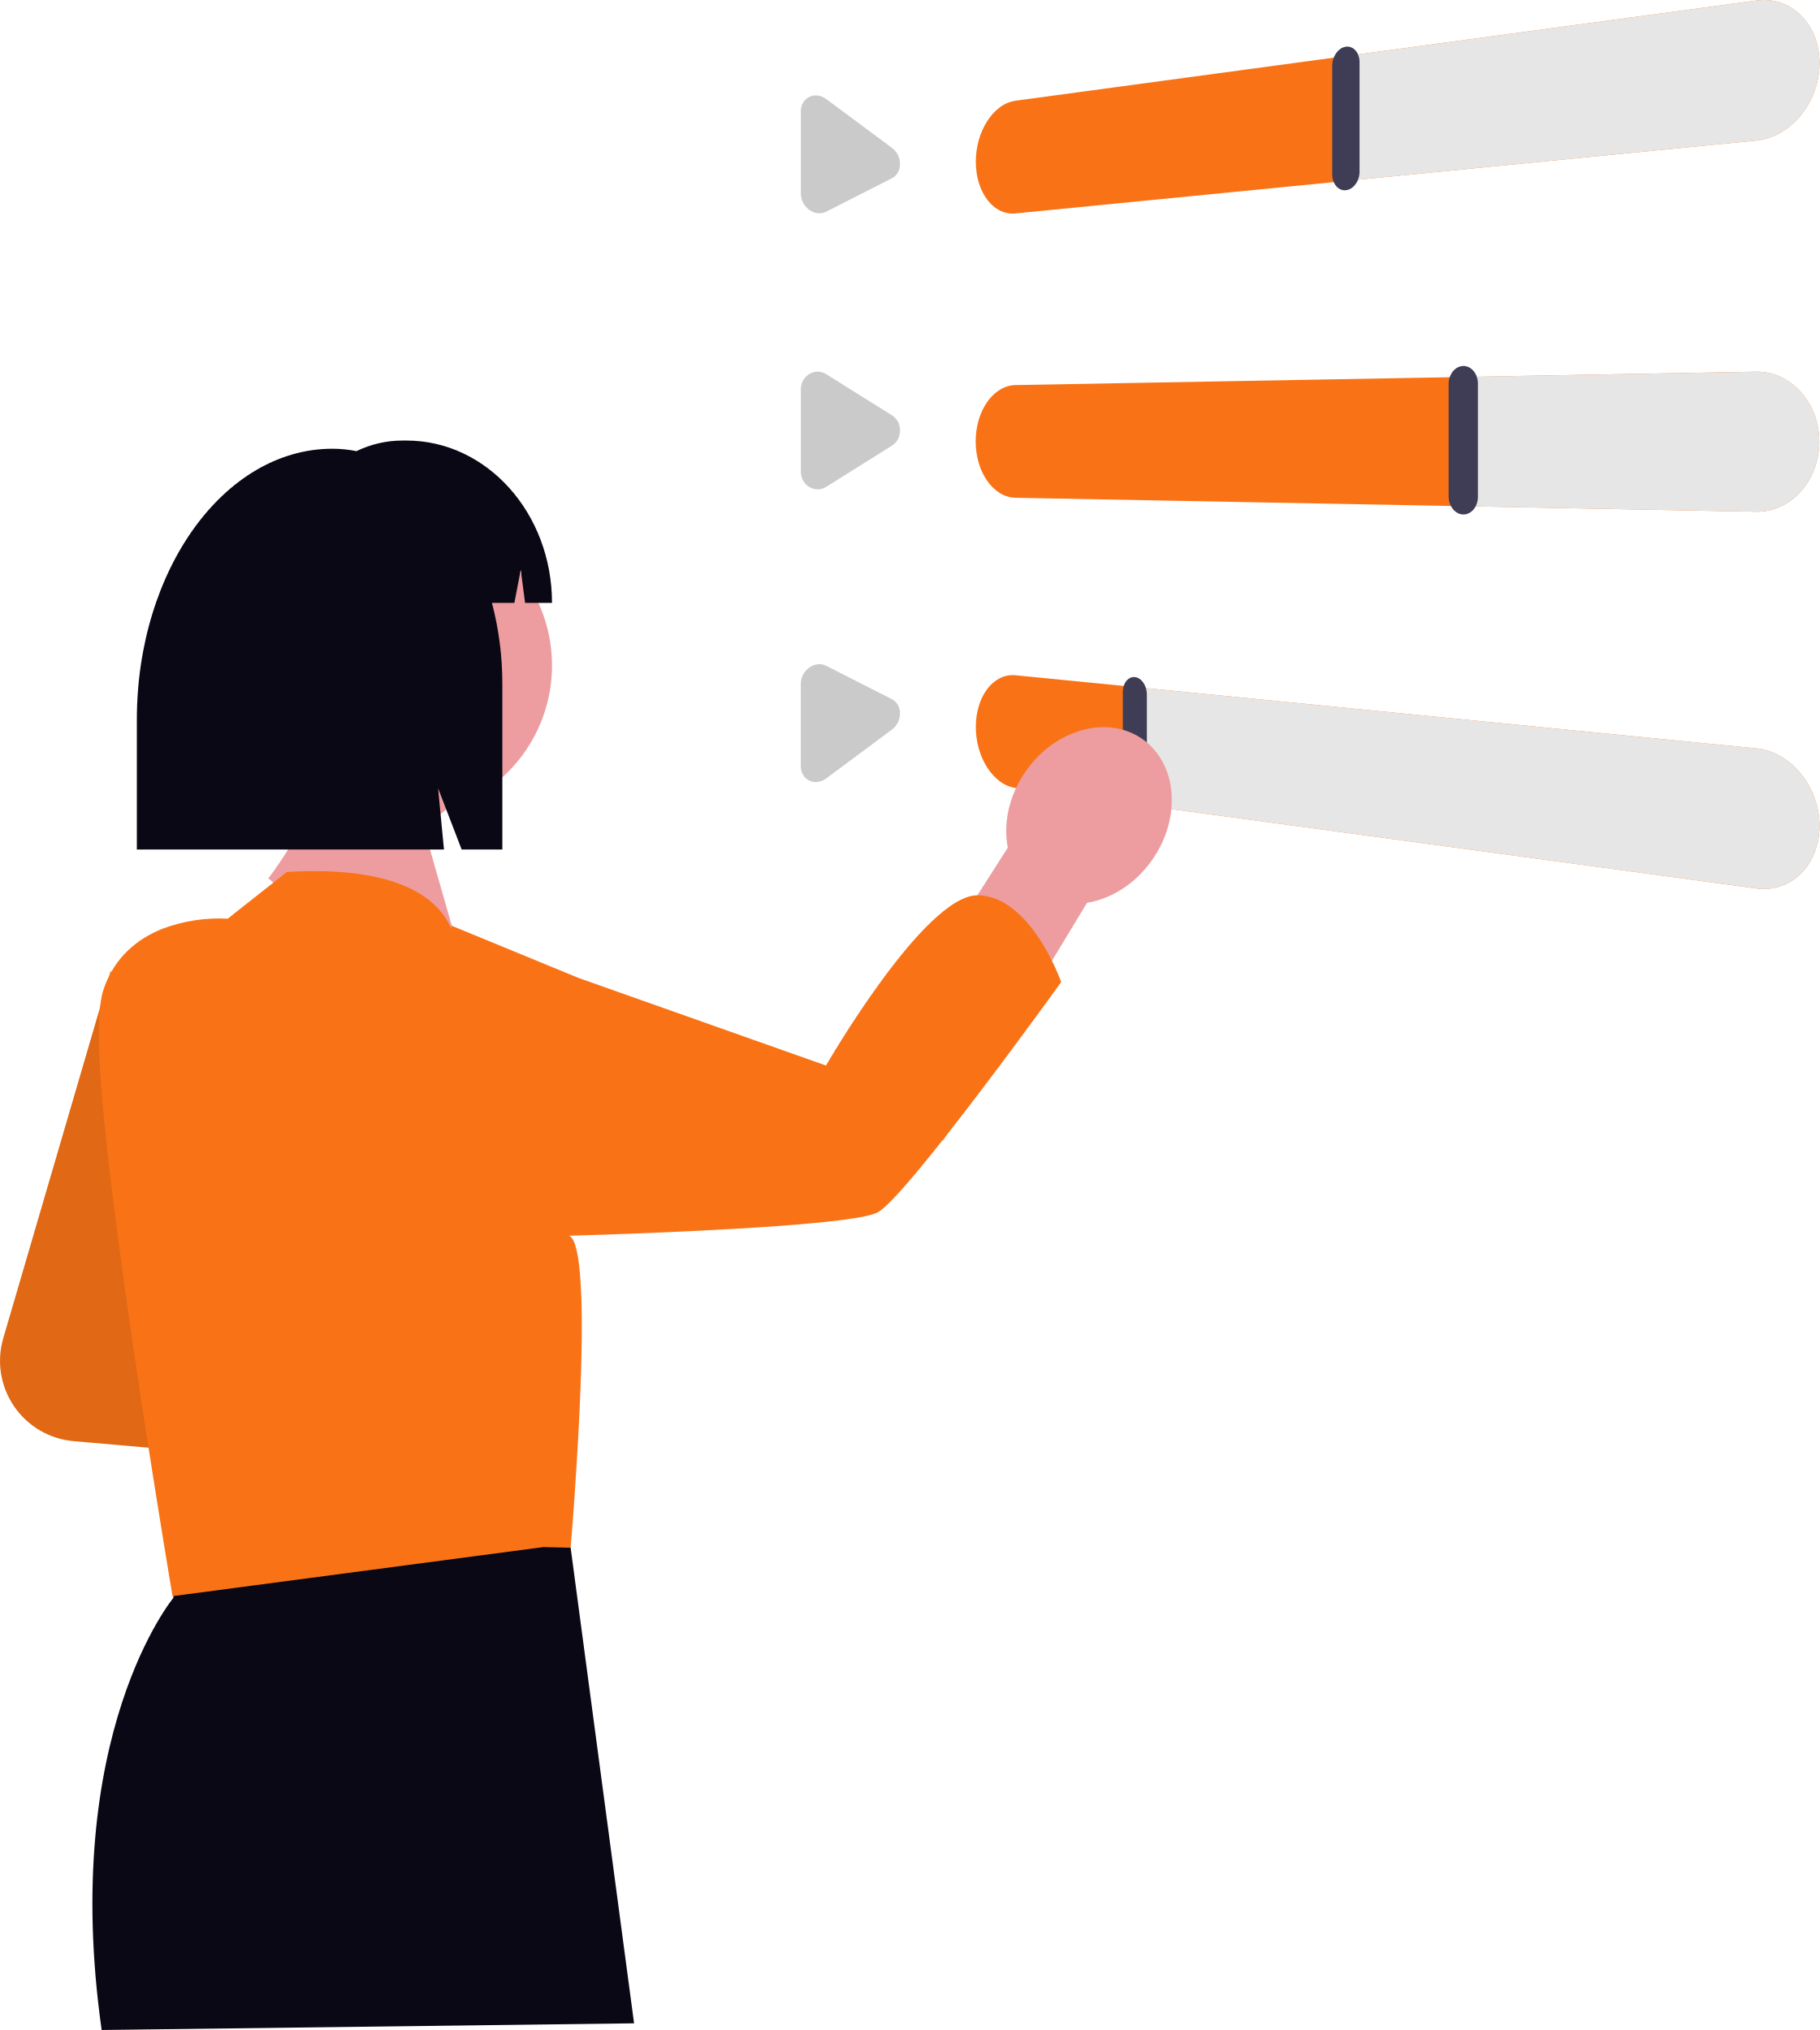
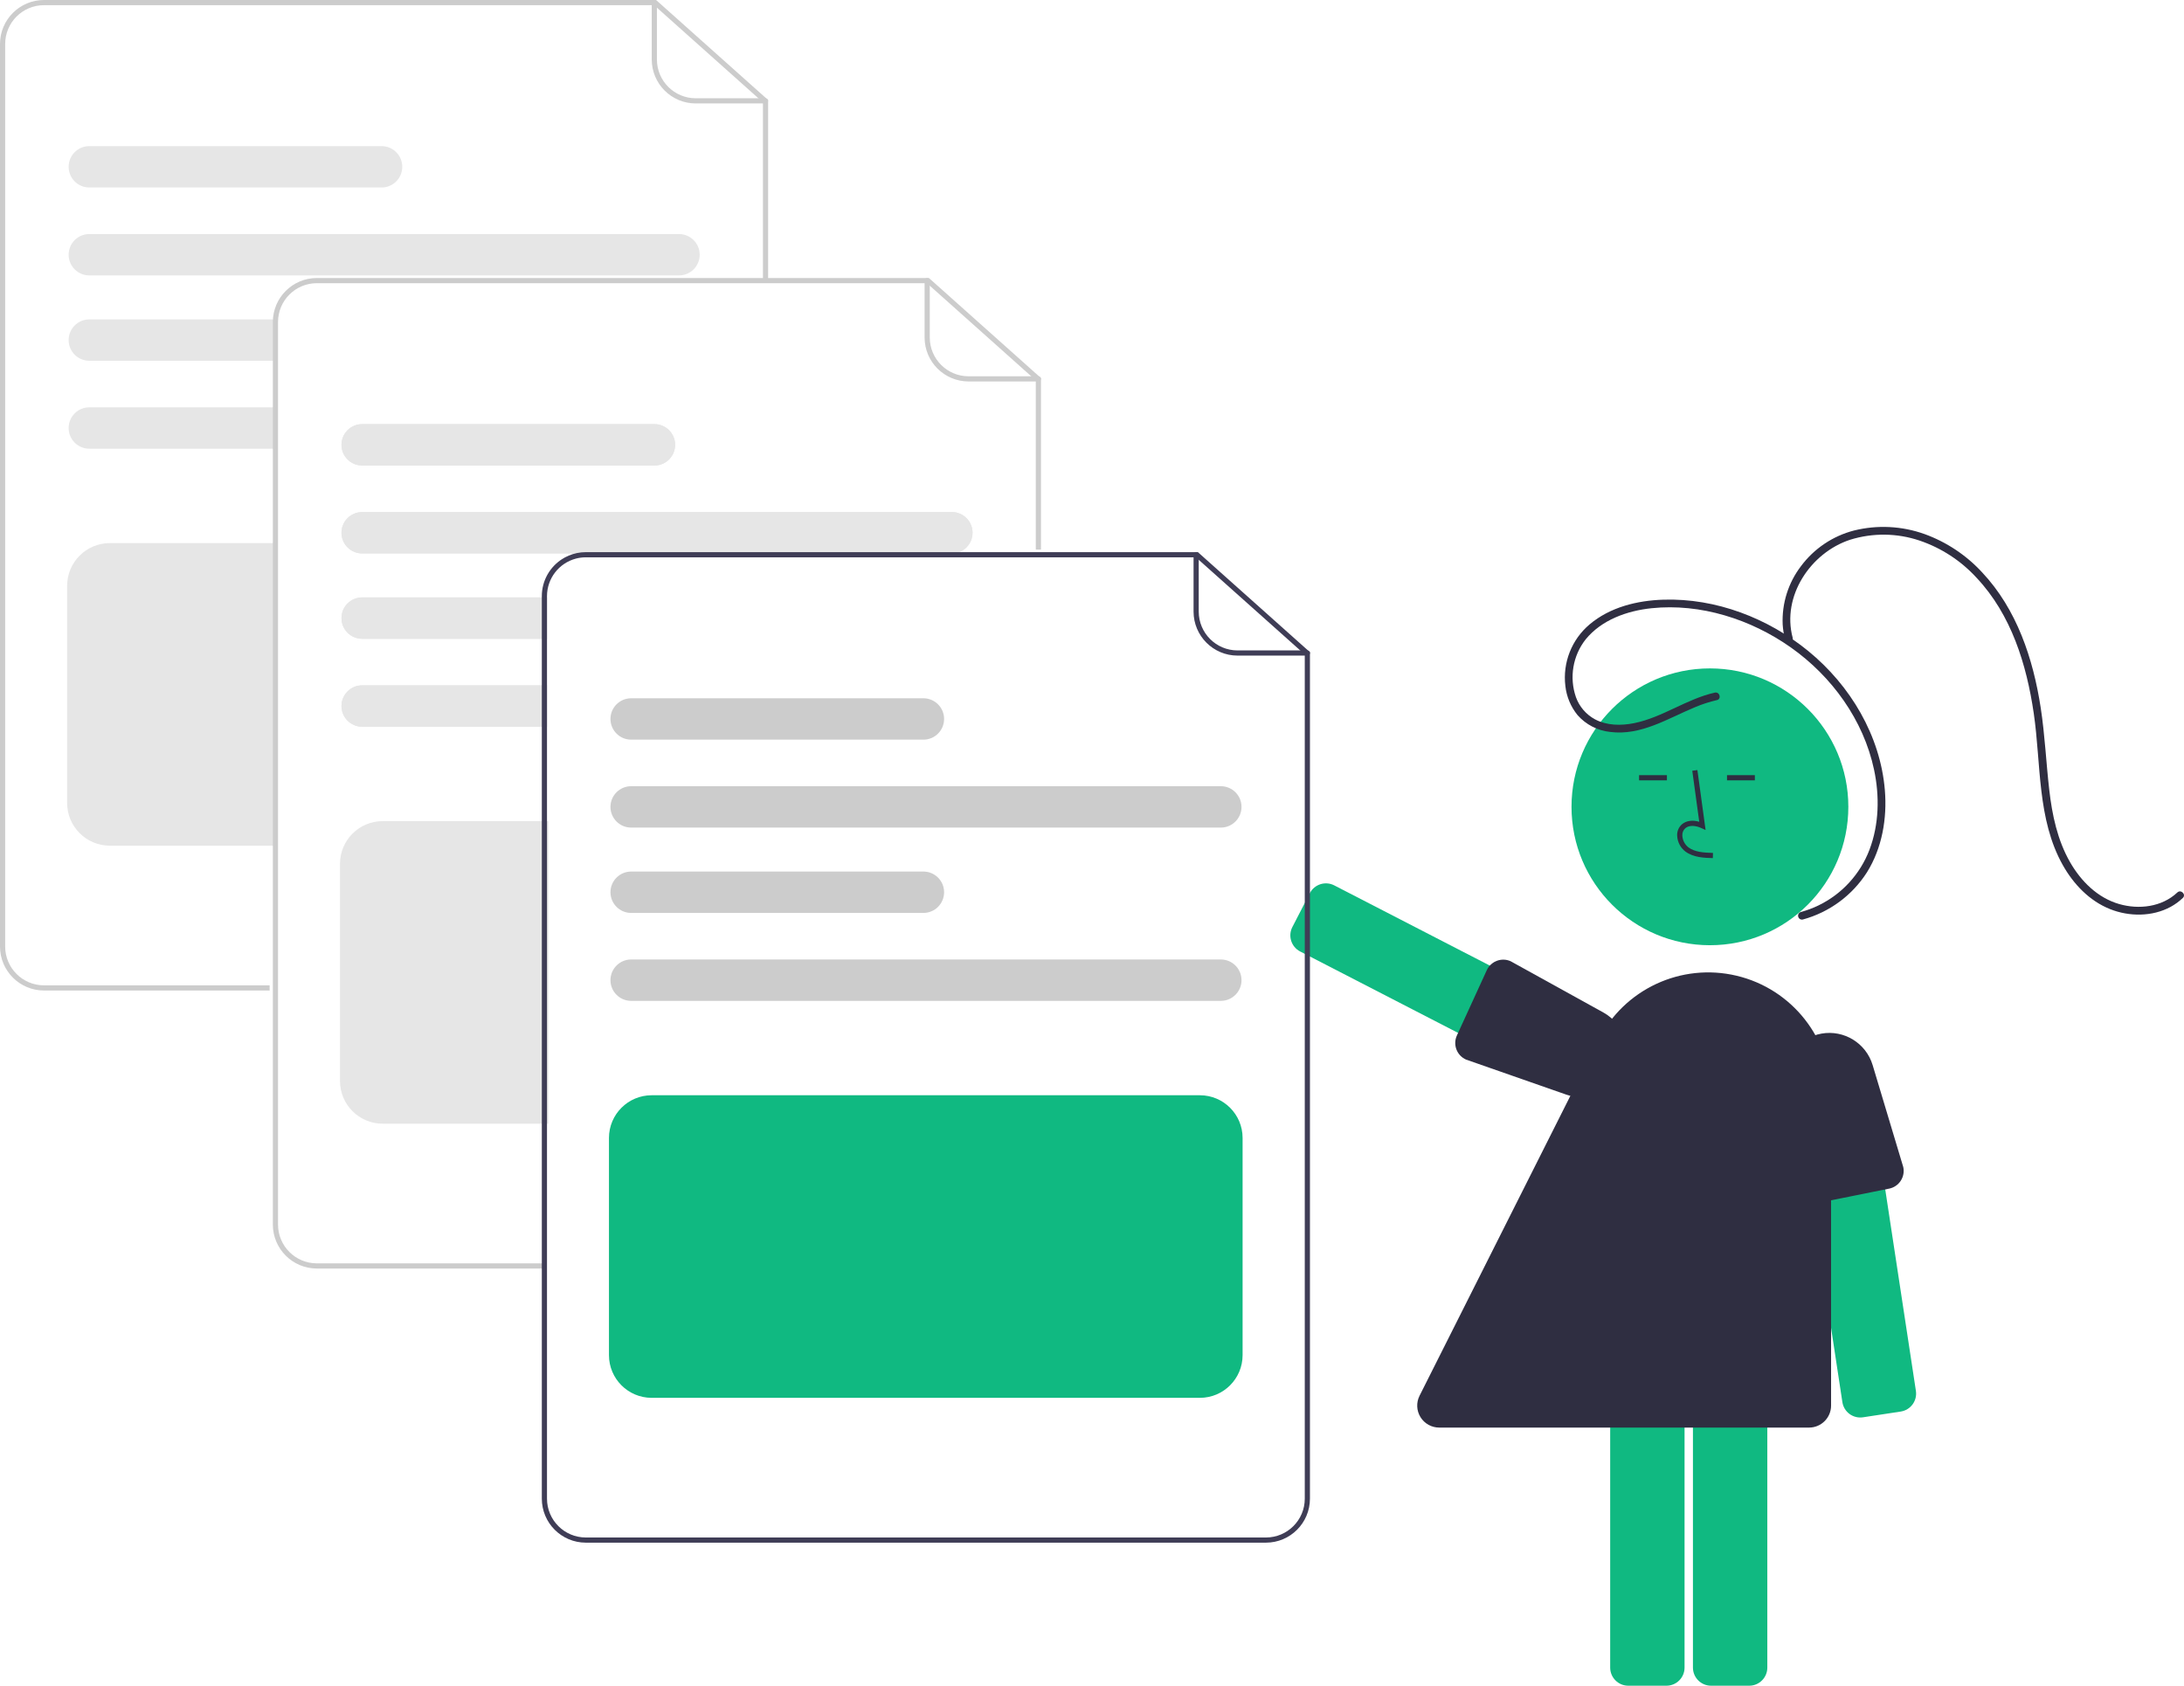
- <svg xmlns="http://www.w3.org/2000/svg" width="716.92" height="800" viewBox="0 0 716.92 800" role="img" artist="Katerina Limpitsouni" source="https://undraw.co/">
-   <g transform="translate(-560 -200.022)">
-     <path d="M411.714,227.372l291.873-28.709a23.95,23.95,0,0,0,9.586-3.129,29.046,29.046,0,0,0,7.928-6.781,32.706,32.706,0,0,0,7.387-20.6A30.3,30.3,0,0,0,728,162.7a27.316,27.316,0,0,0-1.427-5.047,24.826,24.826,0,0,0-2.316-4.514,23.132,23.132,0,0,0-3.154-3.861,21.52,21.52,0,0,0-3.816-3,20.225,20.225,0,0,0-8.873-2.934,21.755,21.755,0,0,0-4.826.124L411.714,182.953a13.487,13.487,0,0,0-6.136,2.57,20.282,20.282,0,0,0-4.971,5.385,27.834,27.834,0,0,0-3.331,7.408,31.4,31.4,0,0,0-1.218,8.675,30.358,30.358,0,0,0,.3,4.274,26.858,26.858,0,0,0,.874,3.987,23.1,23.1,0,0,0,1.424,3.613,19.527,19.527,0,0,0,1.951,3.152,15.911,15.911,0,0,0,2.382,2.521,12.889,12.889,0,0,0,2.689,1.757,11.2,11.2,0,0,0,6.039,1.078Z" transform="translate(548.433 56.754)" fill="#F97316" />
-     <path d="M396.058,214.613,558.2,198.663a23.95,23.95,0,0,0,9.586-3.129,29.048,29.048,0,0,0,7.928-6.781,32.705,32.705,0,0,0,7.387-20.6,30.3,30.3,0,0,0-.486-5.455,27.309,27.309,0,0,0-1.427-5.047,24.826,24.826,0,0,0-2.316-4.514,23.13,23.13,0,0,0-3.154-3.861,21.515,21.515,0,0,0-3.816-3,20.224,20.224,0,0,0-8.873-2.934,21.756,21.756,0,0,0-4.826.124L396.062,165.408Z" transform="translate(693.817 56.754)" fill="#e6e6e6" />
-     <path d="M547.882,214.714a4.783,4.783,0,0,0,2.1-.742,6.407,6.407,0,0,0,1.715-1.625,8.077,8.077,0,0,0,1.163-2.285,8.732,8.732,0,0,0,.428-2.7V164.245a7.822,7.822,0,0,0-.427-2.6,6.037,6.037,0,0,0-1.164-2.011,4.57,4.57,0,0,0-1.72-1.237,4.112,4.112,0,0,0-2.1-.247,4.958,4.958,0,0,0-2.091.824,6.752,6.752,0,0,0-1.7,1.7,8.419,8.419,0,0,0-1.148,2.314,8.868,8.868,0,0,0-.421,2.694v42.769a7.955,7.955,0,0,0,.421,2.6,6.311,6.311,0,0,0,1.148,2.044,4.8,4.8,0,0,0,1.705,1.293,4.164,4.164,0,0,0,2.091.332Z" transform="translate(542.408 60.277)" fill="#3f3d56" />
-     <path d="M338.553,184.161a6.407,6.407,0,0,1-.857-.147,6.777,6.777,0,0,1-.85-.267,7.222,7.222,0,0,1-.832-.385,7.728,7.728,0,0,1-.8-.5,8.006,8.006,0,0,1-3.126-4.6,7.862,7.862,0,0,1-.229-1.887V144a7.219,7.219,0,0,1,.229-1.83,6.282,6.282,0,0,1,.662-1.609,5.692,5.692,0,0,1,2.465-2.258,5.825,5.825,0,0,1,1.635-.5,6.062,6.062,0,0,1,1.708-.015,6.717,6.717,0,0,1,1.7.463,7.672,7.672,0,0,1,1.623.928l25.859,19.211A7.908,7.908,0,0,1,369,159.557a8,8,0,0,1,1.622,2.97,7.9,7.9,0,0,1,.3,1.684,1.069,1.069,0,0,0,.009.136.538.538,0,0,1,0,.136v.273a7.246,7.246,0,0,1-.218,1.788,6.32,6.32,0,0,1-.631,1.575,5.75,5.75,0,0,1-1.009,1.3,5.622,5.622,0,0,1-1.339.96l-25.861,13.167a5.933,5.933,0,0,1-2.471.642,6.126,6.126,0,0,1-.854-.027Z" transform="translate(543.691 99.892)" fill="#cacaca" />
-     <path d="M411.784,334.707l291.842,5.5a21.964,21.964,0,0,0,9.585-2.006,24.53,24.53,0,0,0,7.928-5.851,28.032,28.032,0,0,0,5.4-8.836,30.832,30.832,0,0,0,0-21.793,28.058,28.058,0,0,0-5.4-8.838,24.556,24.556,0,0,0-7.928-5.859,21.975,21.975,0,0,0-9.585-2.012L411.784,290.29a12.09,12.09,0,0,0-6.136,1.856,17.048,17.048,0,0,0-4.969,4.792,24.366,24.366,0,0,0-3.33,7.017,30.517,30.517,0,0,0,0,17.066,24.391,24.391,0,0,0,3.33,7.021,17.077,17.077,0,0,0,4.969,4.807,12.1,12.1,0,0,0,6.136,1.859Z" transform="translate(548.306 61.482)" fill="#F97316" />
-     <path d="M396.132,338.06l114.068,2.15a21.963,21.963,0,0,0,9.585-2.006,24.529,24.529,0,0,0,7.928-5.851,28.031,28.031,0,0,0,5.4-8.836,30.456,30.456,0,0,0,1.99-10.9,31.258,31.258,0,0,0-.486-5.512,29.9,29.9,0,0,0-1.427-5.213,28.563,28.563,0,0,0-2.316-4.785,27.419,27.419,0,0,0-3.153-4.231,25.568,25.568,0,0,0-3.816-3.448,23.394,23.394,0,0,0-4.269-2.487,22.023,22.023,0,0,0-9.431-1.93l-114.068,2.061Z" transform="translate(741.732 61.481)" fill="#e6e6e6" />
-     <path d="M510.58,341.717a4.8,4.8,0,0,0,2.247-.507,5.733,5.733,0,0,0,1.841-1.477,7.167,7.167,0,0,0,1.246-2.227,8.291,8.291,0,0,0,.458-2.739V290.146a8.289,8.289,0,0,0-.458-2.742,7.165,7.165,0,0,0-1.246-2.227,5.733,5.733,0,0,0-1.841-1.472,4.8,4.8,0,0,0-2.247-.507,4.918,4.918,0,0,0-2.24.6,6.033,6.033,0,0,0-1.825,1.543,7.48,7.48,0,0,0-1.229,2.254,8.429,8.429,0,0,0-.45,2.736V334.58a8.43,8.43,0,0,0,.451,2.736,7.482,7.482,0,0,0,1.229,2.256,6.032,6.032,0,0,0,1.825,1.545,4.917,4.917,0,0,0,2.24.6Z" transform="translate(625.951 61.051)" fill="#3f3d56" />
-     <path d="M338.633,334.983a6.2,6.2,0,0,1-1.708-.214,6.37,6.37,0,0,1-.832-.287,6.619,6.619,0,0,1-.8-.408,6.735,6.735,0,0,1-1.408-1.113,6.806,6.806,0,0,1-1.055-1.435,7.088,7.088,0,0,1-.662-1.683,7.532,7.532,0,0,1-.229-1.856V295.61a7.534,7.534,0,0,1,.229-1.856,7.089,7.089,0,0,1,.662-1.68,6.7,6.7,0,0,1,2.465-2.548,6.5,6.5,0,0,1,1.635-.7,6.2,6.2,0,0,1,3.41.048,6.662,6.662,0,0,1,1.622.739l25.861,16.177.093.059.093.061.092.062.09.063a6.658,6.658,0,0,1,1.13,1.034,6.811,6.811,0,0,1,.866,1.258,7.1,7.1,0,0,1,.573,1.437,7.473,7.473,0,0,1,.26,1.569v.452a7.546,7.546,0,0,1-.218,1.813,7.12,7.12,0,0,1-.631,1.648,6.81,6.81,0,0,1-1.007,1.417,6.655,6.655,0,0,1-1.35,1.114l-25.851,16.205a6.788,6.788,0,0,1-.8.429,6.494,6.494,0,0,1-.827.311,6.312,6.312,0,0,1-.846.192,6.2,6.2,0,0,1-.856.072Z" transform="translate(543.61 57.884)" fill="#cacaca" />
-     <path d="M411.714,447.259l291.873,39.6a20.624,20.624,0,0,0,17.515-5.816,23.968,23.968,0,0,0,5.4-8.2,28.614,28.614,0,0,0,1.989-10.66,32.715,32.715,0,0,0-7.387-20.6,29.064,29.064,0,0,0-7.928-6.784,23.96,23.96,0,0,0-9.586-3.133L411.714,402.841a11.183,11.183,0,0,0-6.136,1.133,14.363,14.363,0,0,0-4.971,4.222,21.236,21.236,0,0,0-3.331,6.628,28.455,28.455,0,0,0-1.218,8.391,31.4,31.4,0,0,0,1.218,8.675,27.84,27.84,0,0,0,3.331,7.409,20.291,20.291,0,0,0,4.971,5.387A13.488,13.488,0,0,0,411.714,447.259Z" transform="translate(548.432 63.294)" fill="#F97316" />
-     <path d="M396.058,452.606l245.98,33.376a20.624,20.624,0,0,0,17.515-5.816,23.969,23.969,0,0,0,5.4-8.2,28.613,28.613,0,0,0,1.989-10.655,32.227,32.227,0,0,0-.486-5.568,32.582,32.582,0,0,0-6.9-15.042,30.447,30.447,0,0,0-3.816-3.889,27.421,27.421,0,0,0-4.268-2.991,24.908,24.908,0,0,0-4.6-2.024,23.165,23.165,0,0,0-4.826-1.008L396.058,406.492Z" transform="translate(609.981 64.174)" fill="#e6e6e6" />
-     <path d="M338.552,485.322a6.2,6.2,0,0,1-.857.053,5.961,5.961,0,0,1-.849-.067,5.813,5.813,0,0,1-1.635-.5,5.691,5.691,0,0,1-2.465-2.263,6.28,6.28,0,0,1-.662-1.609,7.217,7.217,0,0,1-.229-1.823V446.729a7.863,7.863,0,0,1,.229-1.883,8.014,8.014,0,0,1,3.127-4.6,7.466,7.466,0,0,1,1.634-.887,6.6,6.6,0,0,1,1.708-.414,6.046,6.046,0,0,1,1.7.064,5.9,5.9,0,0,1,1.621.548l25.861,13.157.094.048.093.051.092.052.09.053a5.594,5.594,0,0,1,1.077.849,5.749,5.749,0,0,1,.839,1.079,6.209,6.209,0,0,1,.58,1.273,6.9,6.9,0,0,1,.3,1.432q.01.1.017.193t.012.2q0,.1.007.2a1.336,1.336,0,0,1,0,.2,7.872,7.872,0,0,1-.218,1.838,8,8,0,0,1-1.625,3.26,7.906,7.906,0,0,1-1.361,1.276l-25.86,19.22a7.972,7.972,0,0,1-.8.522,7.377,7.377,0,0,1-.826.407,6.927,6.927,0,0,1-.846.291,6.51,6.51,0,0,1-.855.172Z" transform="translate(543.68 22.849)" fill="#cacaca" />
-     <path d="M614.971,456.438a3.418,3.418,0,0,0,1.845-.248,4.082,4.082,0,0,0,1.511-1.165,5.823,5.823,0,0,0,1.027-1.9,7.806,7.806,0,0,0,.371-2.441V410.271a8.661,8.661,0,0,0-.371-2.529,7.713,7.713,0,0,0-1.027-2.136,5.749,5.749,0,0,0-1.512-1.518,4.012,4.012,0,0,0-1.844-.679,3.464,3.464,0,0,0-1.839.326,4.3,4.3,0,0,0-1.5,1.222,6.083,6.083,0,0,0-1.01,1.924,7.933,7.933,0,0,0-.371,2.436v40.11a8.783,8.783,0,0,0,.371,2.523,8.021,8.021,0,0,0,1.01,2.16,6.064,6.064,0,0,0,1.5,1.571,4.168,4.168,0,0,0,1.839.756Z" transform="translate(392.163 63.438)" fill="#3f3d56" />
-     <path d="M217.581,287.148,175.2,432.008a31.763,31.763,0,0,0,27.715,40.56l46.242,4.048L217.581,287.148Z" transform="translate(386.09 295.392)" fill="#F97316" />
-     <path d="M217.581,287.148,175.2,432.008a31.763,31.763,0,0,0,27.715,40.56l46.242,4.048L217.581,287.148Z" transform="translate(386.09 295.392)" opacity="0.1" style="isolation:isolate" />
-     <path d="M642.246,249.289l-56.684,93.745-26.689-33.813,52.161-81.665c-1.853-9.5.391-20.529,7.022-30.052,11.6-16.664,32.188-22.388,45.979-12.785S679.6,215.612,668,232.276c-6.631,9.524-16.2,15.454-25.749,17.013Z" transform="translate(346.059 306.527)" fill="#ed9da0" />
-     <path d="M253.048,510.953,246.241,534.1l.231,23.475S201.7,611.428,218.194,727.9l209.779-2.63L402.984,537.85l-149.936-26.9Z" transform="translate(381.864 272.121)" fill="#090814" />
-     <path d="M283.869,146a59.49,59.49,0,1,1,77.314,56.771l-8.869,7.146,15.923,55.732L349.682,278.78l-58.628-48.857s12.666-16.132,19.458-34.323A59.426,59.426,0,0,1,283.869,146h0Z" transform="translate(374.655 316.255)" fill="#ed9da0" />
-     <path d="M563.726,252.9c-21-.32-59.83,67.083-59.83,67.083L472,308.7l-65.6-23.222-50.272-20.691.221,1.52c-.2-.477-.413-.958-.65-1.444-5.285-10.89-20.637-23.7-64.223-21.163L270.96,259.9l-2.791,2.219a63.3,63.3,0,0,0-25.854,4.027c-9.335,3.753-18.67,10.754-23.086,23.84-2.288,6.75-2.288,20.706-.915,38.438,4.965,64.2,28.1,200.681,28.1,200.681L392.5,509.765l10.776.252s1.281-14.711,2.425-33.976c.709-11.3,1.35-24.138,1.716-36.493.252-9.06.32-17.846.16-25.579-.023-.481-.023-.961-.046-1.442-.435-14.116-1.853-24.343-4.9-25.464,0,0,9.449-.252,23.085-.755,32.947-1.235,90.374-4,98.565-8.465,11.577-6.292,72.276-90.74,72.276-90.74S584.752,253.24,563.726,252.9h0Z" transform="translate(381.569 299.944)" fill="#F97316" />
-     <path d="M992.215,341.163h0a49.081,49.081,0,0,1,9.476.942,41.527,41.527,0,0,1,18.09-4.169h1.642c31.656,0,57.318,28.645,57.318,63.981h-10.607l-1.714-13.039-2.511,13.039h-8.837a125.031,125.031,0,0,1,4.1,32.055v65.123h-16.037l-9.285-24.128,2.322,24.128H915.159V447.962C915.159,388.979,949.658,341.163,992.215,341.163Z" transform="translate(-301.236 35.702)" fill="#090814" />
-   </g>
+ <svg xmlns="http://www.w3.org/2000/svg" width="844.46" height="651.814" viewBox="0 0 844.46 651.814" role="img" artist="Katerina Limpitsouni" source="https://undraw.co/">
+   <path d="M789.817,548.366,680.48,491.995a7.007,7.007,0,0,1-3.014-9.429l6.763-13.118a7.008,7.008,0,0,1,9.429-3.014l109.337,56.372a7.007,7.007,0,0,1,3.014,9.429l-6.764,13.118a6.952,6.952,0,0,1-4.092,3.457,7.034,7.034,0,0,1-2.144.337A6.956,6.956,0,0,1,789.817,548.366Z" transform="translate(-177.7702 -124.0932)" fill="#10B981" />
+   <path d="M756.482,495.633a6.966,6.966,0,0,1,5.394.141l35.831,19.812a17.469,17.469,0,0,1,7.253,22.952l-.449-.219.449.219a17.484,17.484,0,0,1-21.476,8.842l-38.859-13.582a6.999,6.999,0,0,1-3.573-9.237L752.606,499.33a7.037,7.037,0,0,1,.743-1.294A6.958,6.958,0,0,1,756.482,495.633Z" transform="translate(-177.7702 -124.0932)" fill="#2f2e41" />
+   <circle cx="661.155" cy="311.968" r="53.519" fill="#10B981" />
+   <path d="M832.358,768.907V645.893a7.008,7.008,0,0,1,7-7h14.759a7.008,7.008,0,0,1,7,7V768.907a7.008,7.008,0,0,1-7,7H839.358A7.008,7.008,0,0,1,832.358,768.907Z" transform="translate(-177.7702 -124.0932)" fill="#10B981" />
+   <path d="M800.358,768.907V645.893a7.008,7.008,0,0,1,7-7h14.759a7.008,7.008,0,0,1,7,7V768.907a7.008,7.008,0,0,1-7,7H807.358A7.008,7.008,0,0,1,800.358,768.907Z" transform="translate(-177.7702 -124.0932)" fill="#10B981" />
+   <path d="M840.049,455.897l.056-2c-3.721-.104-7.001-.337-9.466-2.138A6.148,6.148,0,0,1,828.258,447.231a3.514,3.514,0,0,1,1.153-2.895c1.636-1.382,4.269-.935,6.188-.055l1.655.759-3.173-23.19-1.981.271,2.699,19.727c-2.607-.767-5.023-.437-6.678.961a5.471,5.471,0,0,0-1.86,4.492,8.133,8.133,0,0,0,3.2,6.073C832.627,455.689,836.742,455.804,840.049,455.897Z" transform="translate(-177.7702 -124.0932)" fill="#2f2e41" />
+   <rect x="633.758" y="299.73" width="10.771" height="2" fill="#2f2e41" />
+   <rect x="667.758" y="299.73" width="10.771" height="2" fill="#2f2e41" />
+   <path d="M890.139,666.249,871.629,544.635a7.007,7.007,0,0,1,5.867-7.973L892.087,534.441a7.008,7.008,0,0,1,7.974,5.867L918.571,661.921a7.008,7.008,0,0,1-5.867,7.974l-14.591,2.221a6.994,6.994,0,0,1-7.974-5.867Z" transform="translate(-177.7702 -124.0932)" fill="#10B981" />
+   <path d="M875.834,588.191a6.966,6.966,0,0,1-3.055-4.448l-5.019-40.635a17.469,17.469,0,0,1,14.311-19.354l.087.492-.087-.492a17.484,17.484,0,0,1,19.773,12.184l11.84,39.425a6.999,6.999,0,0,1-5.375,8.318l-27.205,5.474a7.037,7.037,0,0,1-1.484.159A6.958,6.958,0,0,1,875.834,588.191Z" transform="translate(-177.7702 -124.0932)" fill="#2f2e41" />
+   <path d="M877.27,676.093H734.247a8.5,8.5,0,0,1-7.594-12.319L795.802,526.263a47.516,47.516,0,0,1,89.968,21.347V667.593A8.51,8.51,0,0,1,877.27,676.093Z" transform="translate(-177.7702 -124.0932)" fill="#2f2e41" />
+   <path d="M840.821,391.907c-10.956,2.446-20.197,9.587-31.212,11.807-5.02,1.012-10.548.97-15.158-1.501a15.799,15.799,0,0,1-7.335-8.559,23.621,23.621,0,0,1,3.767-22.341c6.184-7.57,16.043-11.058,25.502-12.041,18.93-1.967,38.375,4.271,53.783,15.137,15.909,11.22,28.114,28.067,32.208,47.241,2.188,10.25,1.973,21.153-1.764,31.023a39.528,39.528,0,0,1-19.769,21.545,38.796,38.796,0,0,1-6.766,2.519,1.501,1.501,0,0,0,.798,2.893A42.731,42.731,0,0,0,899.642,461.391c5.861-9.375,7.827-20.852,6.925-31.759-1.746-21.099-13.349-40.492-29.569-53.768-15.582-12.754-35.74-20.515-56.007-19.898-10.164.309-20.715,2.889-28.619,9.587a26.919,26.919,0,0,0-9.342,23.787,21.571,21.571,0,0,0,4.736,11.294,19.518,19.518,0,0,0,12.528,6.47c11.984,1.56,22.376-5.233,32.966-9.6a51.263,51.263,0,0,1,8.36-2.705c1.883-.421,1.086-3.313-.798-2.893Z" transform="translate(-177.7702 -124.0932)" fill="#2f2e41" />
+   <path d="M870.923,370.705c-4.303-16.107,6.926-32.872,22.184-37.902a43.585,43.585,0,0,1,26.84.299,52.942,52.942,0,0,1,22.118,14.441c13.374,14.228,19.299,33.432,22.071,52.366,2.862,19.549,1.247,40.961,11.25,58.725,4.147,7.365,10.303,13.814,18.257,16.986,7.42,2.959,16.31,2.973,23.419-.873a22.458,22.458,0,0,0,4.705-3.437c1.407-1.328-.717-3.446-2.121-2.121-5.953,5.617-14.825,6.677-22.476,4.472-8.345-2.404-14.769-8.818-19.001-16.203-4.895-8.541-6.933-18.303-8.045-27.989-1.213-10.574-1.681-21.204-3.302-31.735-2.923-18.993-9.238-38.059-22.636-52.312a56.363,56.363,0,0,0-22.275-14.821,47.224,47.224,0,0,0-27.278-1.377,37.203,37.203,0,0,0-20.506,13.79,34.679,34.679,0,0,0-7.073,22.536,30.616,30.616,0,0,0,.975,5.953,1.501,1.501,0,0,0,2.893-.798Z" transform="translate(-177.7702 -124.0932)" fill="#2f2e41" />
+   <path d="M282.03,507.093H194.77a17.019,17.019,0,0,1-17-17v-349a17.019,17.019,0,0,1,17-17H431.451l43.319,38.678v70.322h-2V163.667L430.688,126.093H194.77a15.017,15.017,0,0,0-15,15v349a15.017,15.017,0,0,0,15,15h87.26Z" transform="translate(-177.7702 -124.0932)" fill="#ccc" />
+   <path d="M473.77,164.093h-27a17.019,17.019,0,0,1-17-17v-22a1,1,0,1,1,2,0v22a15.017,15.017,0,0,0,15,15h27a1,1,0,0,1,0,2Z" transform="translate(-177.7702 -124.0932)" fill="#ccc" />
+   <path d="M440.31,214.593h-228a8,8,0,0,0,0,16h228a8,8,0,0,0,0-16Z" transform="translate(-177.7702 -124.0932)" fill="#e6e6e6" />
+   <path d="M325.31,180.593h-113a8,8,0,0,0,0,16h113a8,8,0,0,0,0-16Z" transform="translate(-177.7702 -124.0932)" fill="#e6e6e6" />
+   <path d="M212.31,281.593a8,8,0,0,0,0,16h71.46v-16Z" transform="translate(-177.7702 -124.0932)" fill="#e6e6e6" />
+   <path d="M212.31,247.593a8,8,0,1,0,0,16h71.46v-16Z" transform="translate(-177.7702 -124.0932)" fill="#e6e6e6" />
+   <path d="M284.27,451.093h-64.04a16.519,16.519,0,0,1-16.5-16.5v-84a16.519,16.519,0,0,1,16.5-16.5h64.04Z" transform="translate(-177.7702 -124.0932)" fill="#e6e6e6" />
+   <path d="M387.53,614.593H300.27a17.019,17.019,0,0,1-17-17v-349a17.019,17.019,0,0,1,17-17H536.951l43.319,38.678v66.322h-2V271.167L536.188,233.593H300.27a15.017,15.017,0,0,0-15,15v349a15.017,15.017,0,0,0,15,15h87.26Z" transform="translate(-177.7702 -124.0932)" fill="#ccc" />
+   <path d="M579.27,271.593h-27a17.019,17.019,0,0,1-17-17v-22a1,1,0,1,1,2,0v22a15.017,15.017,0,0,0,15,15h27a1,1,0,0,1,0,2Z" transform="translate(-177.7702 -124.0932)" fill="#ccc" />
+   <path d="M545.81,322.093h-228a8,8,0,0,0,0,16h228a8,8,0,0,0,0-16Z" transform="translate(-177.7702 -124.0932)" fill="#e6e6e6" />
+   <path d="M430.81,288.093h-113a8,8,0,0,0,0,16h113a8,8,0,0,0,0-16Z" transform="translate(-177.7702 -124.0932)" fill="#e6e6e6" />
+   <path d="M545.81,322.093h-228a8,8,0,0,0,0,16h228a8,8,0,0,0,0-16Z" transform="translate(-177.7702 -124.0932)" fill="#e6e6e6" />
+   <path d="M430.81,288.093h-113a8,8,0,0,0,0,16h113a8,8,0,0,0,0-16Z" transform="translate(-177.7702 -124.0932)" fill="#e6e6e6" />
+   <path d="M317.81,389.093a8,8,0,0,0,0,16h71.46v-16Z" transform="translate(-177.7702 -124.0932)" fill="#e6e6e6" />
+   <path d="M317.81,355.093a8,8,0,0,0,0,16h71.46v-16Z" transform="translate(-177.7702 -124.0932)" fill="#e6e6e6" />
+   <path d="M317.81,389.093a8,8,0,0,0,0,16h71.46v-16Z" transform="translate(-177.7702 -124.0932)" fill="#e6e6e6" />
+   <path d="M317.81,355.093a8,8,0,0,0,0,16h71.46v-16Z" transform="translate(-177.7702 -124.0932)" fill="#e6e6e6" />
+   <path d="M389.77,558.593h-64.04a16.519,16.519,0,0,1-16.5-16.5v-84a16.519,16.519,0,0,1,16.5-16.5h64.04Z" transform="translate(-177.7702 -124.0932)" fill="#e6e6e6" />
+   <path d="M395.41,340.093a16.994,16.994,0,0,0-8.14,14.5v2.5h2v-2.5a15.027,15.027,0,0,1,11.15-14.5Zm245.54-2.5H404.27a17.02,17.02,0,0,0-17,17v349a17.024,17.024,0,0,0,17,17h263a17.024,17.024,0,0,0,17-17v-327.32Zm41.32,366a15.018,15.018,0,0,1-15,15h-263a15.018,15.018,0,0,1-15-15v-349a15.027,15.027,0,0,1,11.15-14.5,14.833,14.833,0,0,1,3.85-.5H640.19l42.08,37.57Zm-286.86-363.5a16.994,16.994,0,0,0-8.14,14.5v2.5h2v-2.5a15.027,15.027,0,0,1,11.15-14.5Z" transform="translate(-177.7702 -124.0932)" fill="#3f3d56" />
+   <path d="M683.27,377.593h-27a17.019,17.019,0,0,1-17-17v-22a1,1,0,0,1,2,0v22a15.017,15.017,0,0,0,15,15h27a1,1,0,0,1,0,2Z" transform="translate(-177.7702 -124.0932)" fill="#3f3d56" />
+   <path d="M649.812,444.093h-228a8,8,0,1,1,0-16h228a8,8,0,0,1,0,16Z" transform="translate(-177.7702 -124.0932)" fill="#ccc" />
+   <path d="M534.812,410.093h-113a8,8,0,1,1,0-16h113a8,8,0,0,1,0,16Z" transform="translate(-177.7702 -124.0932)" fill="#ccc" />
+   <path d="M649.812,511.093h-228a8,8,0,1,1,0-16h228a8,8,0,0,1,0,16Z" transform="translate(-177.7702 -124.0932)" fill="#ccc" />
+   <path d="M534.812,477.093h-113a8,8,0,1,1,0-16h113a8,8,0,0,1,0,16Z" transform="translate(-177.7702 -124.0932)" fill="#ccc" />
+   <path d="M641.729,664.593h-212a16.519,16.519,0,0,1-16.5-16.5v-84a16.519,16.519,0,0,1,16.5-16.5h212a16.519,16.519,0,0,1,16.5,16.5v84A16.519,16.519,0,0,1,641.729,664.593Z" transform="translate(-177.7702 -124.0932)" fill="#10B981" />
</svg>
